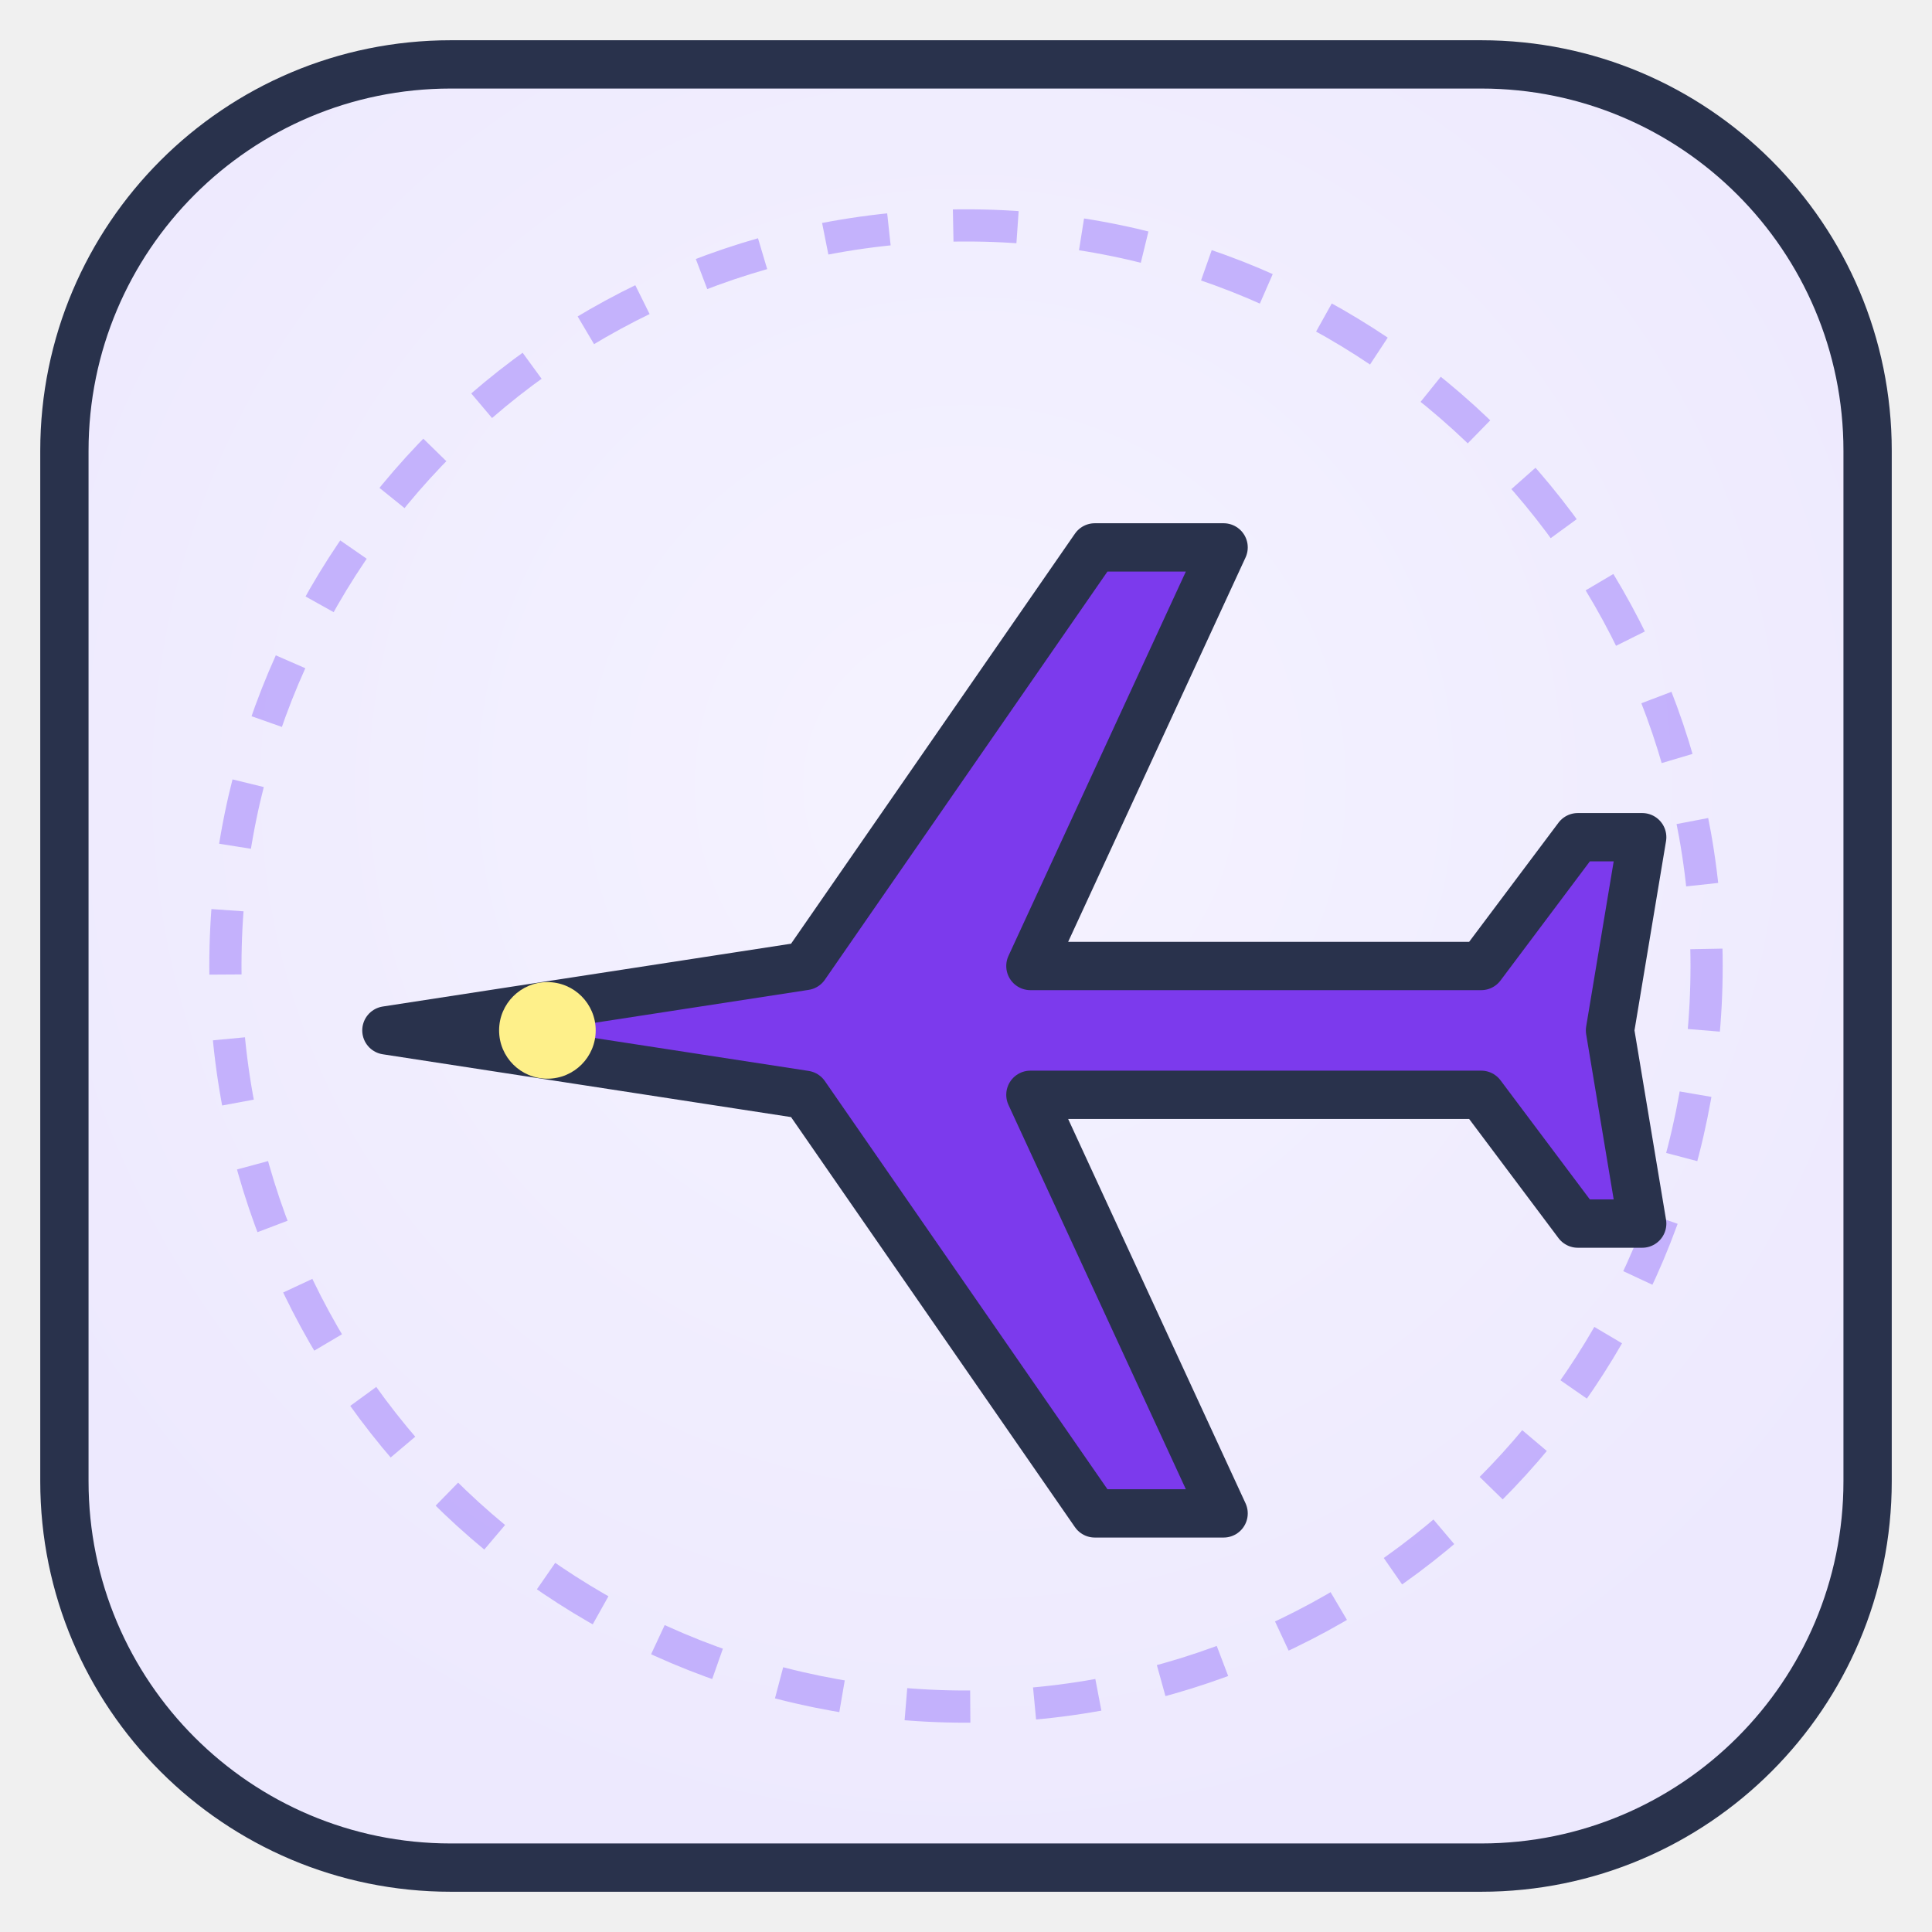
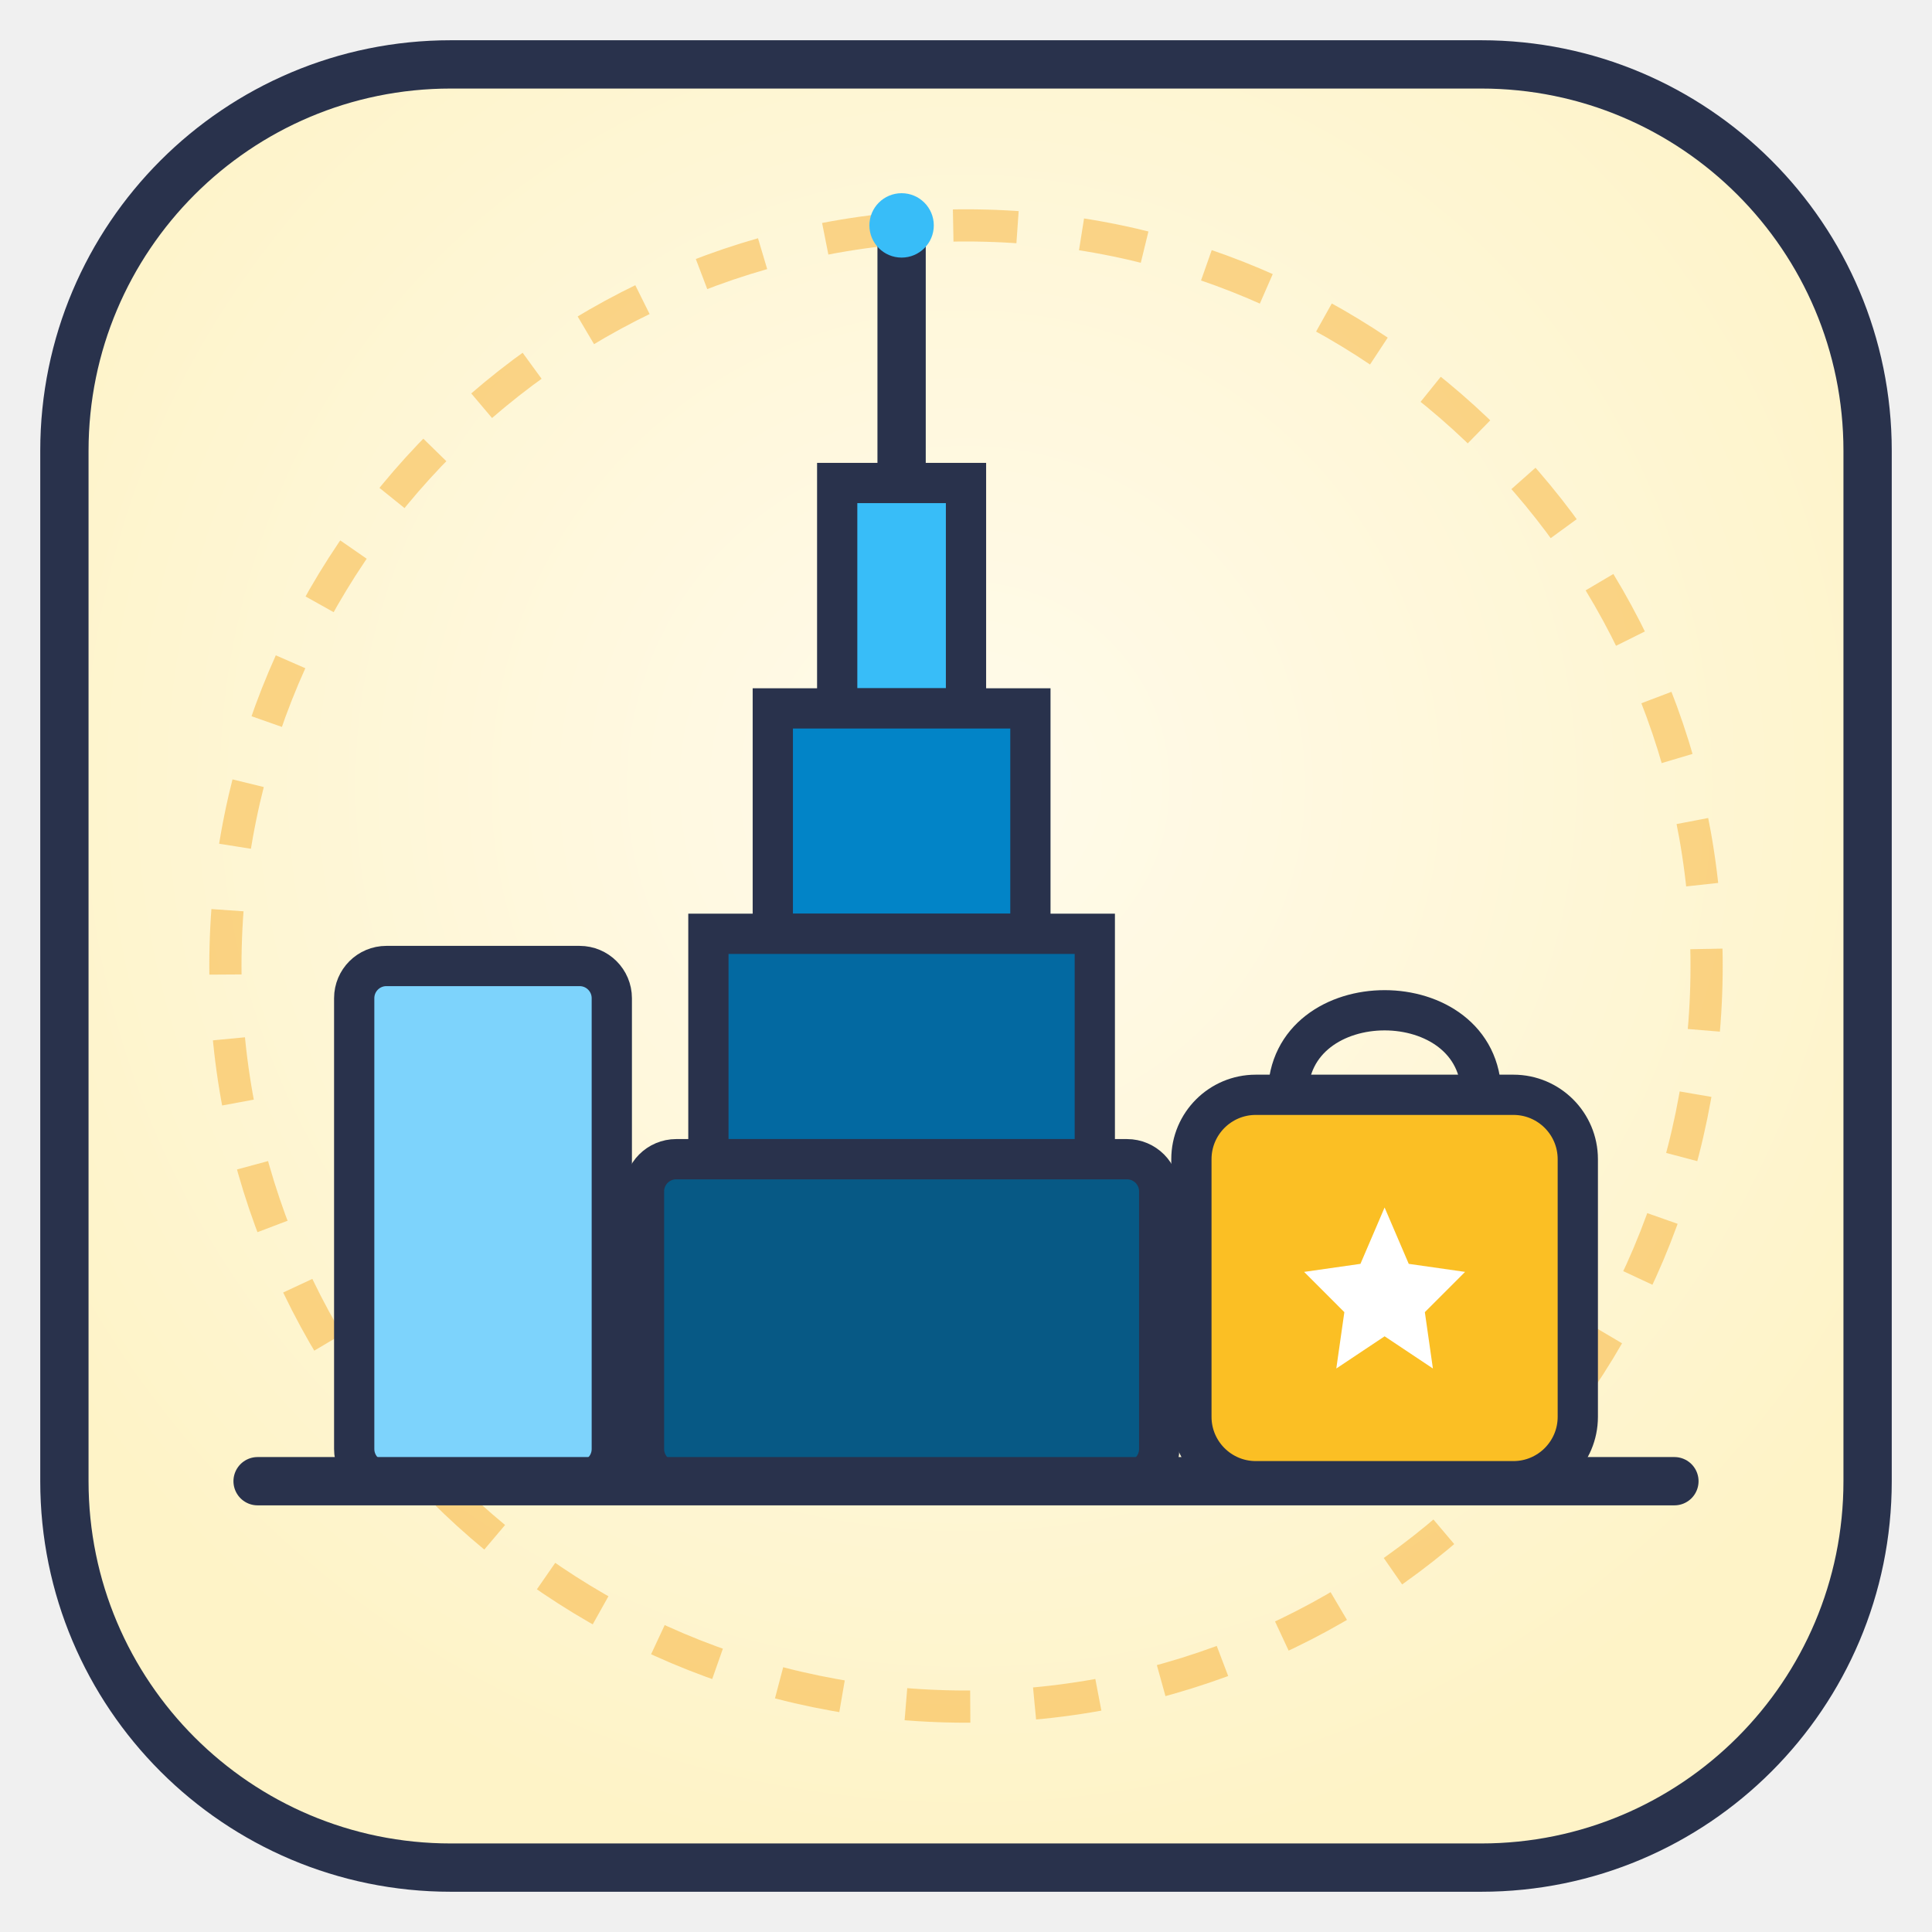
<svg xmlns="http://www.w3.org/2000/svg" viewBox="0 0 120 120" width="100%" height="100%">
  <defs>
-     <radialGradient id="grad-1" cx="50%" cy="40%" r="60%">
-       <stop offset="0%" stop-color="#f5f3ff" />
-       <stop offset="100%" stop-color="#ede9fe" />
+     <radialGradient id="grad-dubai" cx="50%" cy="40%" r="60%">
+       <stop offset="0%" stop-color="#fffbeb" />
+       <stop offset="100%" stop-color="#fef3c7" />
    </radialGradient>
  </defs>
-   <rect x="4" y="4" width="112" height="112" rx="24" fill="url(#grad-1)" stroke="#29324c" stroke-width="3" />
-   <circle cx="60" cy="60" r="46" fill="none" stroke="#a78bfa" stroke-width="2" stroke-dasharray="4,4" opacity="0.6" />
-   <path d="M24 64 L50 60 L68 34 L76 34 L64 60 L92 60 L98 52 L102 52 L100 64 L102 76 L98 76 L92 68 L64 68 L76 94 L68 94 L50 68 L24 64 Z" fill="#7c3aed" stroke="#29324c" stroke-width="3" stroke-linejoin="round" />
-   <circle cx="34" cy="64" r="3" fill="#fef08a" />
+   <rect x="4" y="4" width="112" height="112" rx="24" fill="url(#grad-dubai)" stroke="#29324c" stroke-width="3" />
+   <circle cx="60" cy="60" r="46" fill="none" stroke="#f59e0b" stroke-width="2" stroke-dasharray="4,4" opacity="0.4" />
+   <rect x="22" y="60" width="16" height="32" rx="2" fill="#7dd3fc" stroke="#29324c" stroke-width="2.5" />
+   <line x1="56" y1="14" x2="56" y2="30" stroke="#29324c" stroke-width="3" stroke-linecap="round" />
+   <circle cx="56" cy="14" r="2" fill="#38bdf8" />
+   <rect x="52" y="30" width="8" height="14" fill="#38bdf8" stroke="#29324c" stroke-width="2.5" />
+   <rect x="48" y="44" width="16" height="14" fill="#0284c7" stroke="#29324c" stroke-width="2.5" />
+   <rect x="44" y="58" width="24" height="14" fill="#0369a1" stroke="#29324c" stroke-width="2.5" />
+   <rect x="40" y="72" width="32" height="20" rx="2" fill="#075985" stroke="#29324c" stroke-width="2.5" />
+   <line x1="16" y1="92" x2="104" y2="92" stroke="#29324c" stroke-width="3" stroke-linecap="round" />
+   <path d="M80 68 C80 61 92 61 92 68" fill="none" stroke="#29324c" stroke-width="2.5" stroke-linecap="round" />
+   <rect x="74" y="68" width="24" height="24" rx="4" fill="#fbbf24" stroke="#29324c" stroke-width="2.5" />
+   <polygon points="86,75 87.5,78.5 91,79 88.5,81.5 89,85 86,83 83,85 83.5,81.5 81,79 84.5,78.5" fill="#ffffff" />
</svg>
